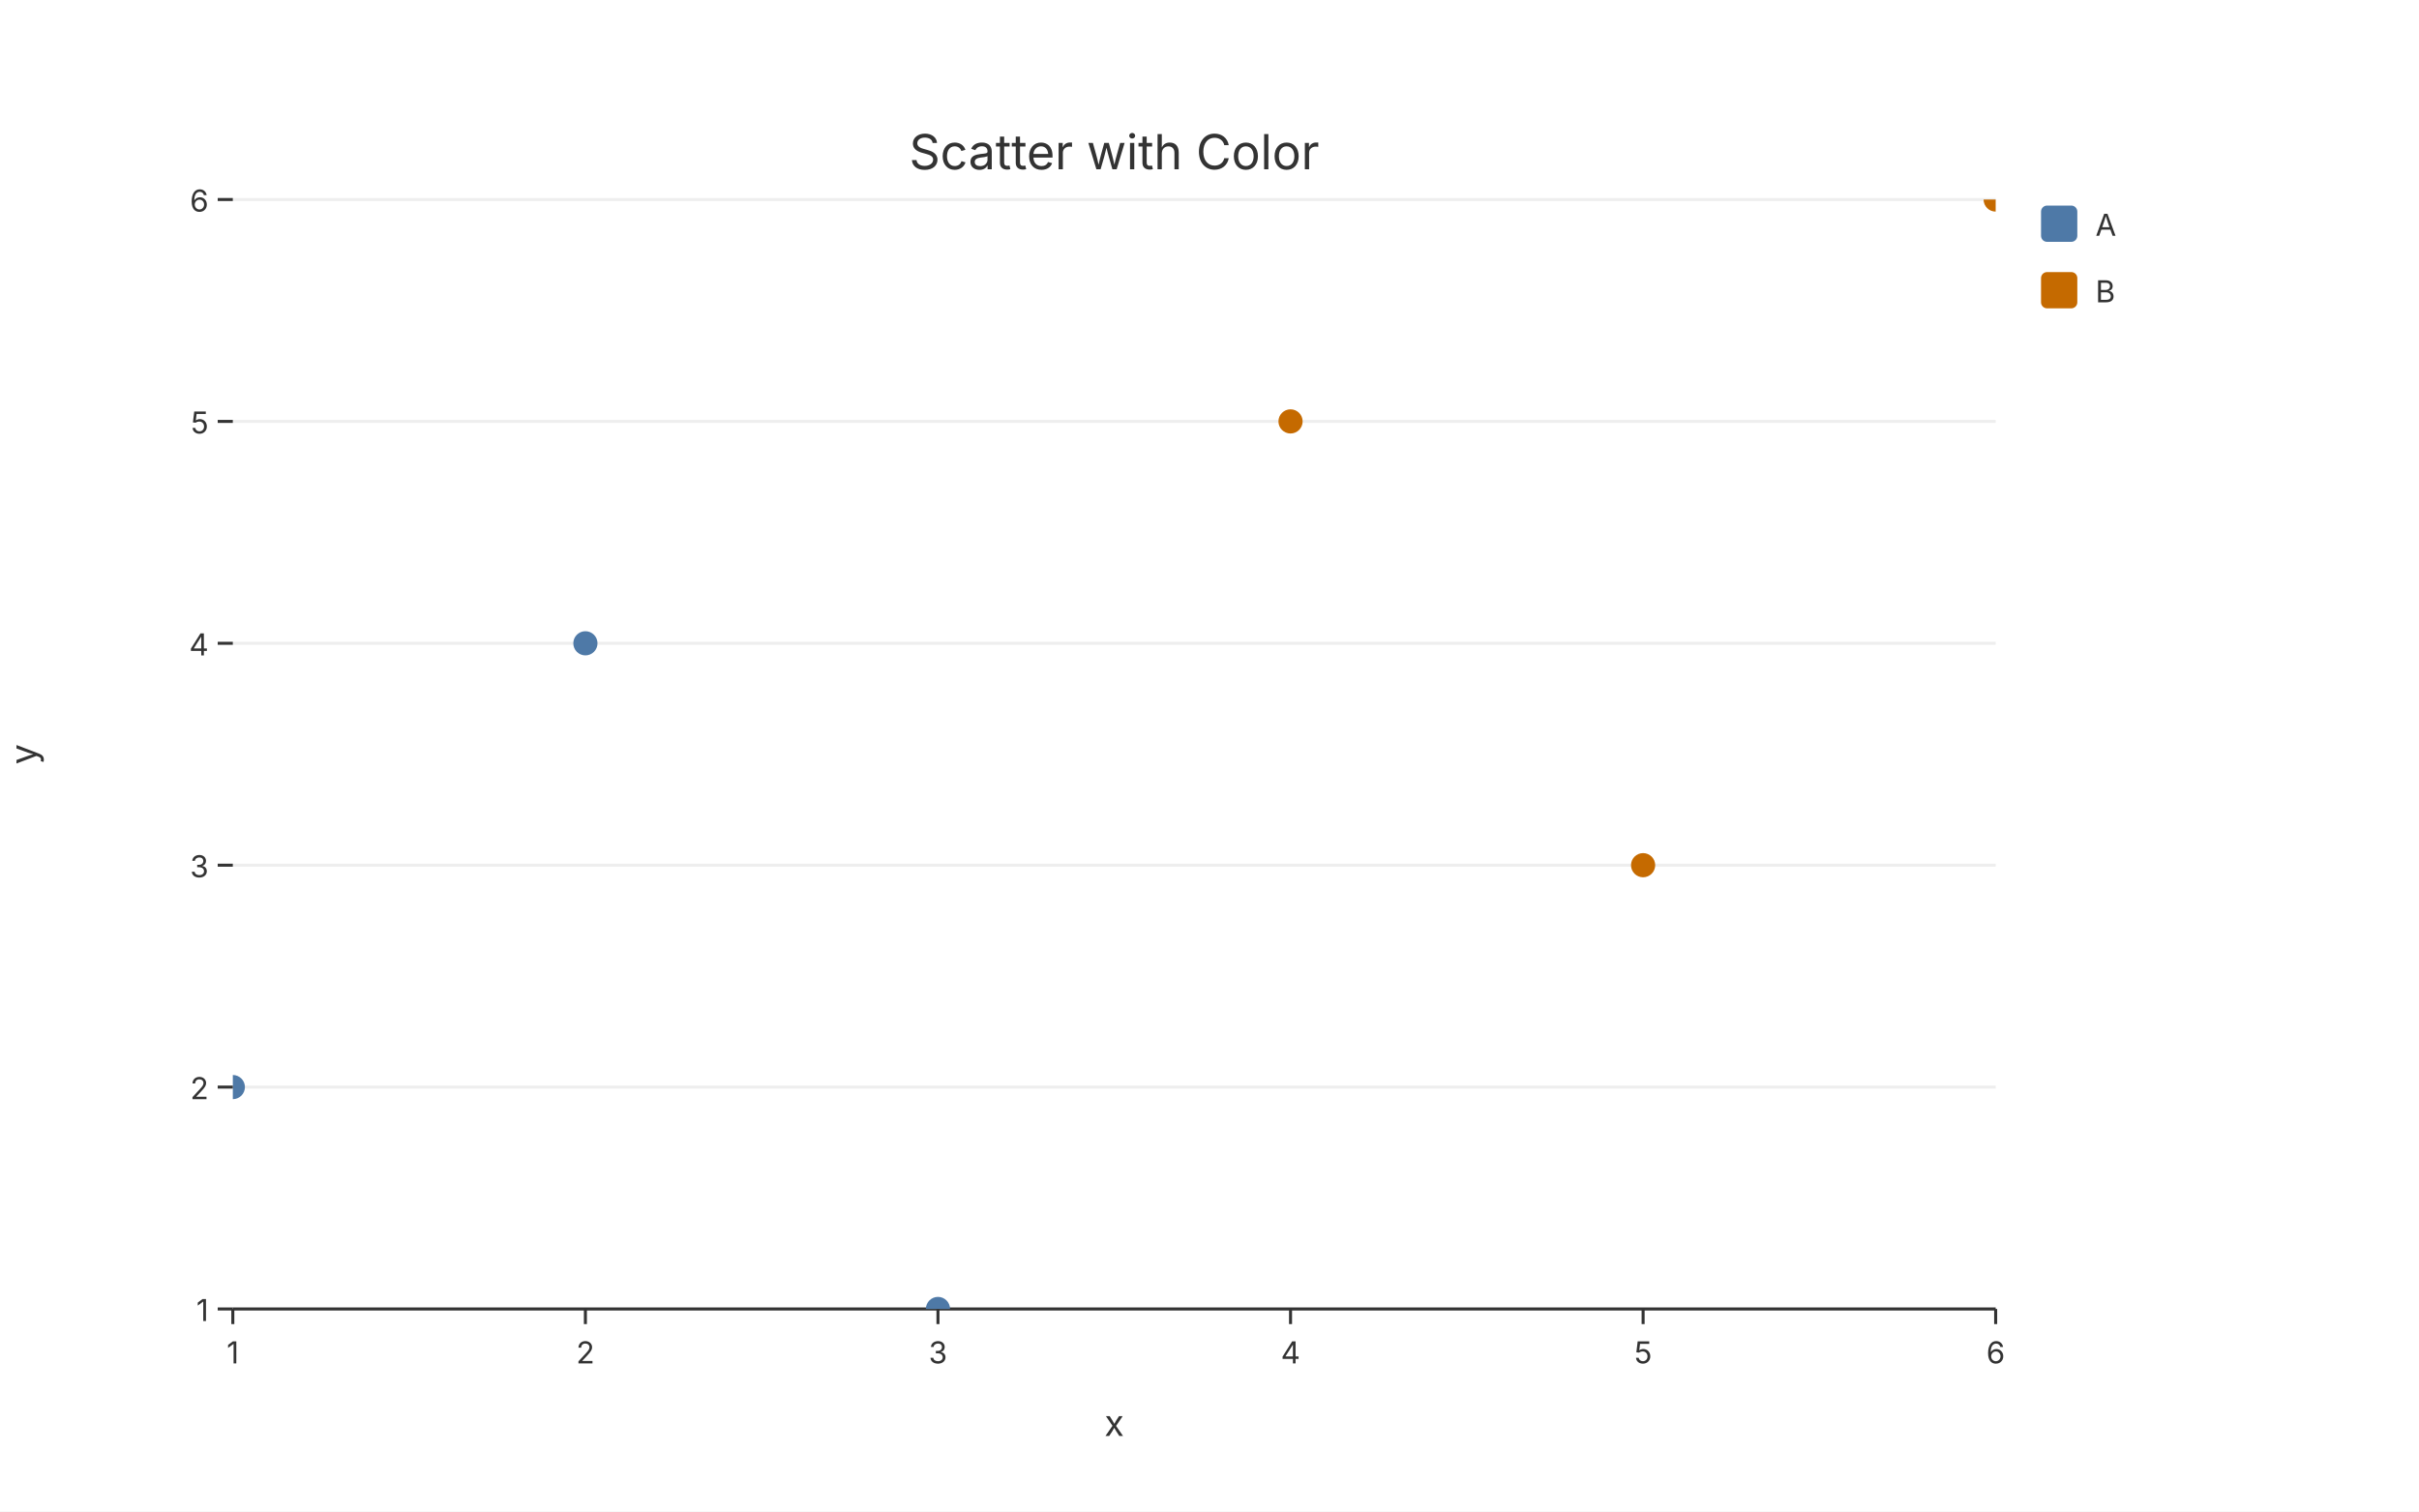
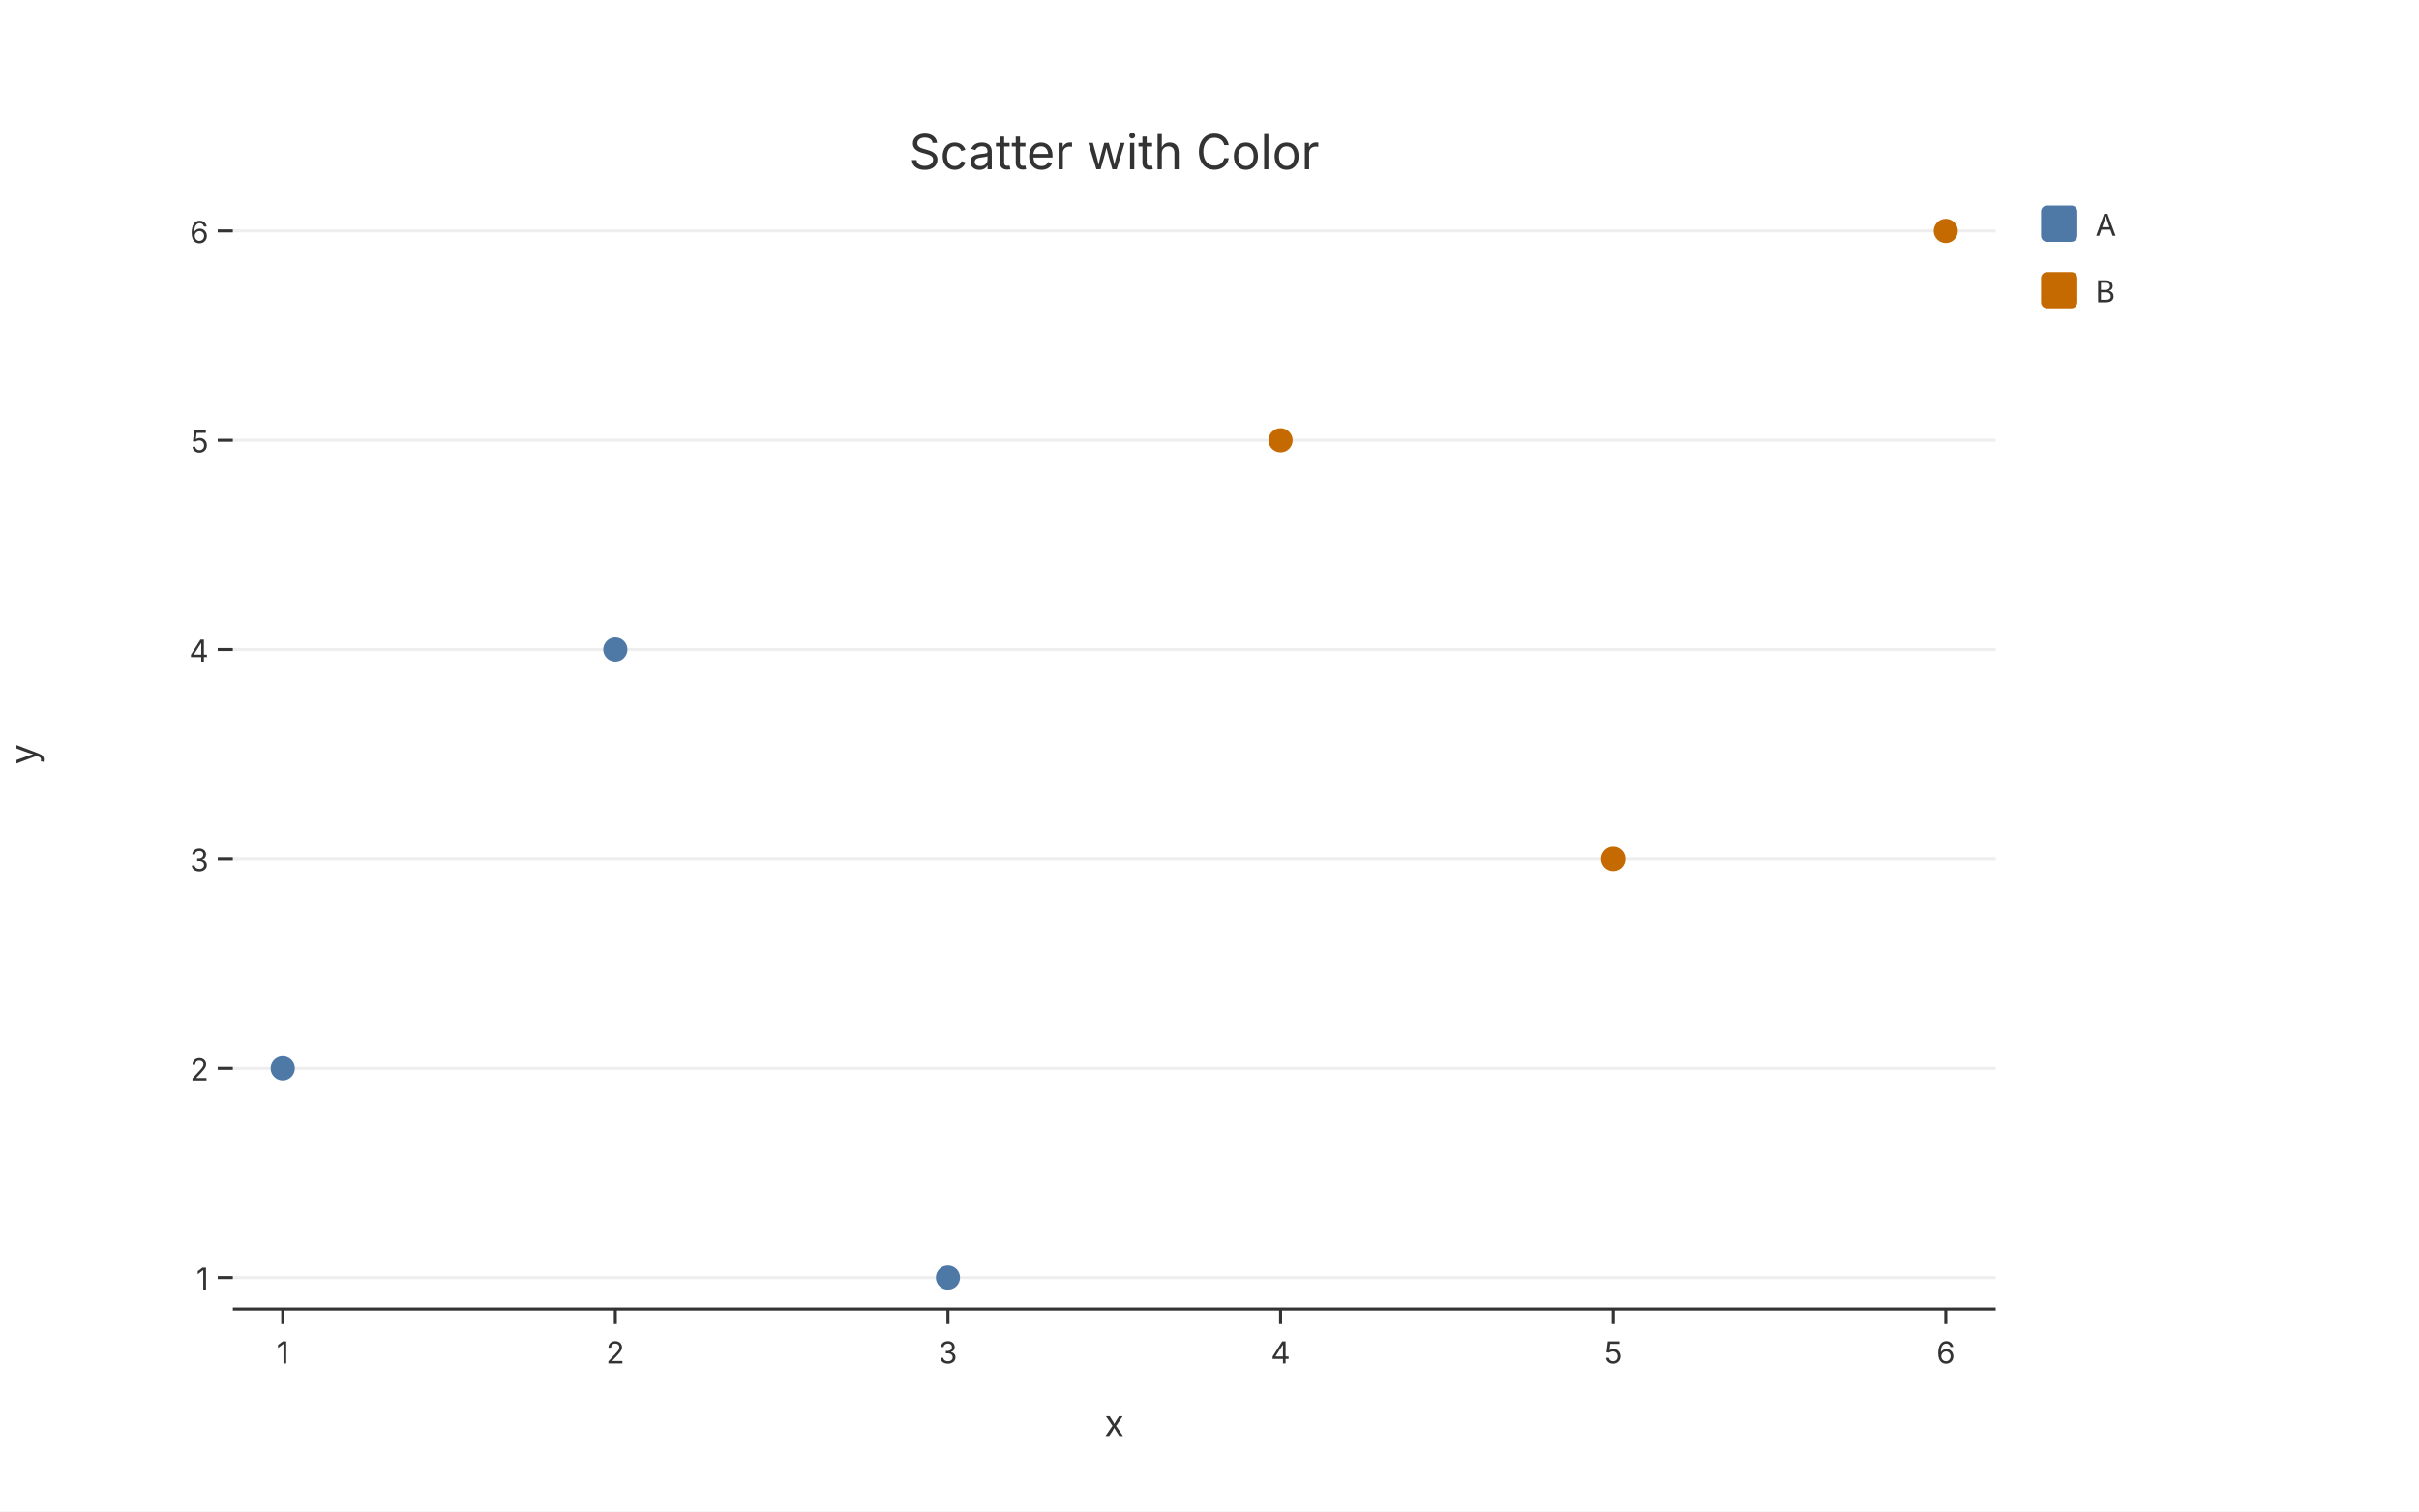
<svg xmlns="http://www.w3.org/2000/svg" width="800" height="500" viewBox="0 0 800.0 500.0">
  <defs>
    <clipPath id="plot-clip">
      <rect x="77" y="66" width="583" height="367" />
    </clipPath>
  </defs>
  <rect x="0" y="0" width="800" height="500" fill="#FFFFFF" />
-   <line x1="77" y1="433" x2="660" y2="433" stroke="#EEEEEE" stroke-width="1" />
-   <line x1="77" y1="359.6" x2="660" y2="359.6" stroke="#EEEEEE" stroke-width="1" />
-   <line x1="77" y1="286.2" x2="660" y2="286.2" stroke="#EEEEEE" stroke-width="1" />
-   <line x1="77" y1="212.8" x2="660" y2="212.8" stroke="#EEEEEE" stroke-width="1" />
-   <line x1="77" y1="139.4" x2="660" y2="139.4" stroke="#EEEEEE" stroke-width="1" />
-   <line x1="77" y1="66" x2="660" y2="66" stroke="#EEEEEE" stroke-width="1" />
+   <line x1="77" y1="422.613" x2="660" y2="422.613" stroke="#EEEEEE" stroke-width="1" />
+   <line x1="77" y1="353.368" x2="660" y2="353.368" stroke="#EEEEEE" stroke-width="1" />
+   <line x1="77" y1="284.123" x2="660" y2="284.123" stroke="#EEEEEE" stroke-width="1" />
+   <line x1="77" y1="214.877" x2="660" y2="214.877" stroke="#EEEEEE" stroke-width="1" />
+   <line x1="77" y1="145.632" x2="660" y2="145.632" stroke="#EEEEEE" stroke-width="1" />
+   <line x1="77" y1="76.387" x2="660" y2="76.387" stroke="#EEEEEE" stroke-width="1" />
  <line x1="77" y1="433" x2="660" y2="433" stroke="#333333" stroke-width="1" />
  <g clip-path="url(#plot-clip)">
-     <circle cx="77" cy="359.6" r="4" fill="#4E79A7" />
-     <circle cx="193.6" cy="212.8" r="4" fill="#4E79A7" />
-     <circle cx="310.2" cy="433" r="4" fill="#4E79A7" />
-     <circle cx="426.8" cy="139.4" r="4" fill="#C56A00" />
-     <circle cx="543.4" cy="286.2" r="4" fill="#C56A00" />
-     <circle cx="660" cy="66" r="4" fill="#C56A00" />
+     <circle cx="93.5" cy="353.368" r="4" fill="#4E79A7" />
+     <circle cx="203.5" cy="214.877" r="4" fill="#4E79A7" />
+     <circle cx="313.5" cy="422.613" r="4" fill="#4E79A7" />
+     <circle cx="423.5" cy="145.632" r="4" fill="#C56A00" />
+     <circle cx="533.5" cy="284.123" r="4" fill="#C56A00" />
+     <circle cx="643.5" cy="76.387" r="4" fill="#C56A00" />
  </g>
-   <line x1="77" y1="433" x2="77" y2="438" stroke="#333333" stroke-width="1" />
-   <text x="77" y="451" font-family="Inter, Helvetica Neue, Arial, sans-serif" font-size="10" fill="#333333" text-anchor="middle">1</text>
-   <line x1="193.6" y1="433" x2="193.6" y2="438" stroke="#333333" stroke-width="1" />
-   <text x="193.6" y="451" font-family="Inter, Helvetica Neue, Arial, sans-serif" font-size="10" fill="#333333" text-anchor="middle">2</text>
-   <line x1="310.2" y1="433" x2="310.2" y2="438" stroke="#333333" stroke-width="1" />
-   <text x="310.2" y="451" font-family="Inter, Helvetica Neue, Arial, sans-serif" font-size="10" fill="#333333" text-anchor="middle">3</text>
-   <line x1="426.8" y1="433" x2="426.8" y2="438" stroke="#333333" stroke-width="1" />
-   <text x="426.8" y="451" font-family="Inter, Helvetica Neue, Arial, sans-serif" font-size="10" fill="#333333" text-anchor="middle">4</text>
-   <line x1="543.4" y1="433" x2="543.4" y2="438" stroke="#333333" stroke-width="1" />
-   <text x="543.4" y="451" font-family="Inter, Helvetica Neue, Arial, sans-serif" font-size="10" fill="#333333" text-anchor="middle">5</text>
-   <line x1="660" y1="433" x2="660" y2="438" stroke="#333333" stroke-width="1" />
-   <text x="660" y="451" font-family="Inter, Helvetica Neue, Arial, sans-serif" font-size="10" fill="#333333" text-anchor="middle">6</text>
-   <line x1="72" y1="433" x2="77" y2="433" stroke="#333333" stroke-width="1" />
-   <text x="69" y="437" font-family="Inter, Helvetica Neue, Arial, sans-serif" font-size="10" fill="#333333" text-anchor="end">1</text>
-   <line x1="72" y1="359.6" x2="77" y2="359.6" stroke="#333333" stroke-width="1" />
-   <text x="69" y="363.6" font-family="Inter, Helvetica Neue, Arial, sans-serif" font-size="10" fill="#333333" text-anchor="end">2</text>
-   <line x1="72" y1="286.2" x2="77" y2="286.2" stroke="#333333" stroke-width="1" />
-   <text x="69" y="290.2" font-family="Inter, Helvetica Neue, Arial, sans-serif" font-size="10" fill="#333333" text-anchor="end">3</text>
-   <line x1="72" y1="212.8" x2="77" y2="212.8" stroke="#333333" stroke-width="1" />
-   <text x="69" y="216.8" font-family="Inter, Helvetica Neue, Arial, sans-serif" font-size="10" fill="#333333" text-anchor="end">4</text>
-   <line x1="72" y1="139.4" x2="77" y2="139.4" stroke="#333333" stroke-width="1" />
-   <text x="69" y="143.4" font-family="Inter, Helvetica Neue, Arial, sans-serif" font-size="10" fill="#333333" text-anchor="end">5</text>
-   <line x1="72" y1="66" x2="77" y2="66" stroke="#333333" stroke-width="1" />
-   <text x="69" y="70" font-family="Inter, Helvetica Neue, Arial, sans-serif" font-size="10" fill="#333333" text-anchor="end">6</text>
+   <line x1="93.5" y1="433" x2="93.5" y2="438" stroke="#333333" stroke-width="1" />
+   <text x="93.5" y="451" font-family="Inter, Helvetica Neue, Arial, sans-serif" font-size="10" fill="#333333" text-anchor="middle">1</text>
+   <line x1="203.5" y1="433" x2="203.5" y2="438" stroke="#333333" stroke-width="1" />
+   <text x="203.5" y="451" font-family="Inter, Helvetica Neue, Arial, sans-serif" font-size="10" fill="#333333" text-anchor="middle">2</text>
+   <line x1="313.5" y1="433" x2="313.5" y2="438" stroke="#333333" stroke-width="1" />
+   <text x="313.5" y="451" font-family="Inter, Helvetica Neue, Arial, sans-serif" font-size="10" fill="#333333" text-anchor="middle">3</text>
+   <line x1="423.5" y1="433" x2="423.5" y2="438" stroke="#333333" stroke-width="1" />
+   <text x="423.5" y="451" font-family="Inter, Helvetica Neue, Arial, sans-serif" font-size="10" fill="#333333" text-anchor="middle">4</text>
+   <line x1="533.5" y1="433" x2="533.5" y2="438" stroke="#333333" stroke-width="1" />
+   <text x="533.5" y="451" font-family="Inter, Helvetica Neue, Arial, sans-serif" font-size="10" fill="#333333" text-anchor="middle">5</text>
+   <line x1="643.5" y1="433" x2="643.5" y2="438" stroke="#333333" stroke-width="1" />
+   <text x="643.5" y="451" font-family="Inter, Helvetica Neue, Arial, sans-serif" font-size="10" fill="#333333" text-anchor="middle">6</text>
+   <line x1="72" y1="422.613" x2="77" y2="422.613" stroke="#333333" stroke-width="1" />
+   <text x="69" y="426.613" font-family="Inter, Helvetica Neue, Arial, sans-serif" font-size="10" fill="#333333" text-anchor="end">1</text>
+   <line x1="72" y1="353.368" x2="77" y2="353.368" stroke="#333333" stroke-width="1" />
+   <text x="69" y="357.368" font-family="Inter, Helvetica Neue, Arial, sans-serif" font-size="10" fill="#333333" text-anchor="end">2</text>
+   <line x1="72" y1="284.123" x2="77" y2="284.123" stroke="#333333" stroke-width="1" />
+   <text x="69" y="288.123" font-family="Inter, Helvetica Neue, Arial, sans-serif" font-size="10" fill="#333333" text-anchor="end">3</text>
+   <line x1="72" y1="214.877" x2="77" y2="214.877" stroke="#333333" stroke-width="1" />
+   <text x="69" y="218.877" font-family="Inter, Helvetica Neue, Arial, sans-serif" font-size="10" fill="#333333" text-anchor="end">4</text>
+   <line x1="72" y1="145.632" x2="77" y2="145.632" stroke="#333333" stroke-width="1" />
+   <text x="69" y="149.632" font-family="Inter, Helvetica Neue, Arial, sans-serif" font-size="10" fill="#333333" text-anchor="end">5</text>
+   <line x1="72" y1="76.387" x2="77" y2="76.387" stroke="#333333" stroke-width="1" />
+   <text x="69" y="80.387" font-family="Inter, Helvetica Neue, Arial, sans-serif" font-size="10" fill="#333333" text-anchor="end">6</text>
  <text x="368.5" y="56" font-family="Inter, Helvetica Neue, Arial, sans-serif" font-size="16" fill="#333333" text-anchor="middle">Scatter with Color</text>
  <text x="368.5" y="475" font-family="Inter, Helvetica Neue, Arial, sans-serif" font-size="12" fill="#333333" text-anchor="middle">x</text>
  <text x="12" y="249.5" font-family="Inter, Helvetica Neue, Arial, sans-serif" font-size="12" fill="#333333" text-anchor="middle" transform="rotate(-90,12,249.5)">y</text>
  <rect x="675" y="68" width="12" height="12" fill="#4E79A7" rx="2" />
  <text x="693" y="78" font-family="Inter, Helvetica Neue, Arial, sans-serif" font-size="10" fill="#333333" text-anchor="start">A</text>
  <rect x="675" y="90" width="12" height="12" fill="#C56A00" rx="2" />
  <text x="693" y="100" font-family="Inter, Helvetica Neue, Arial, sans-serif" font-size="10" fill="#333333" text-anchor="start">B</text>
</svg>
